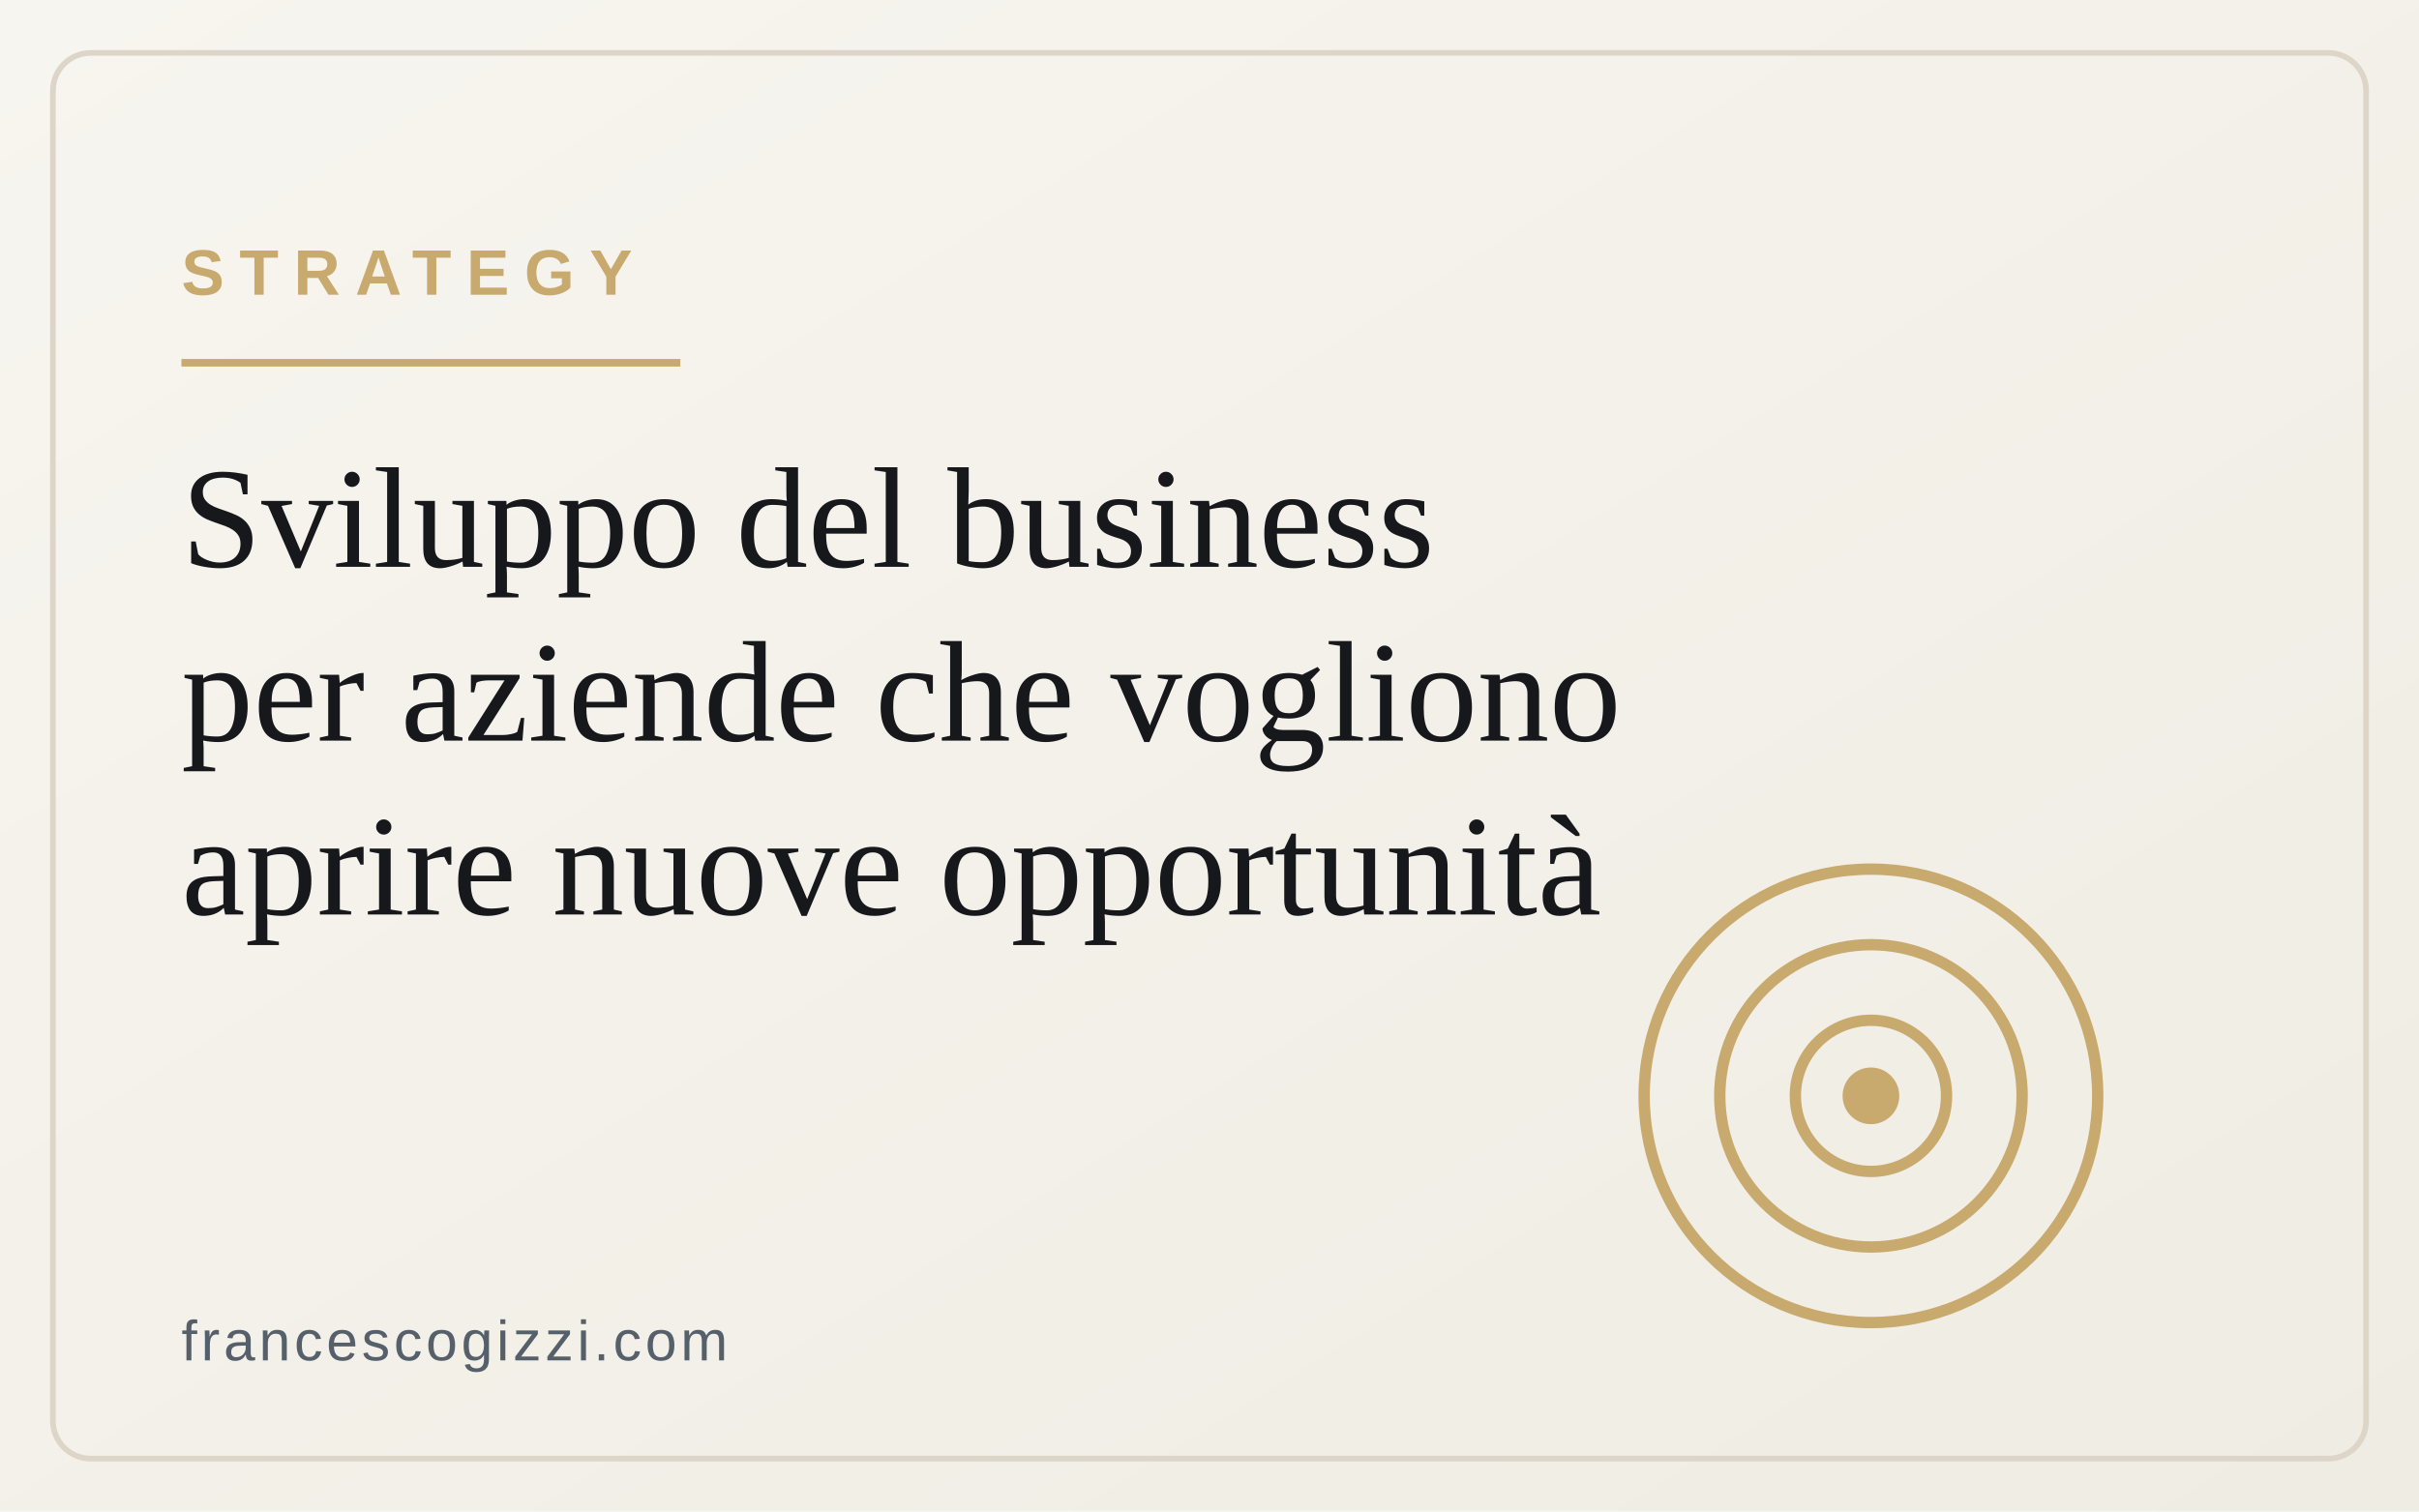
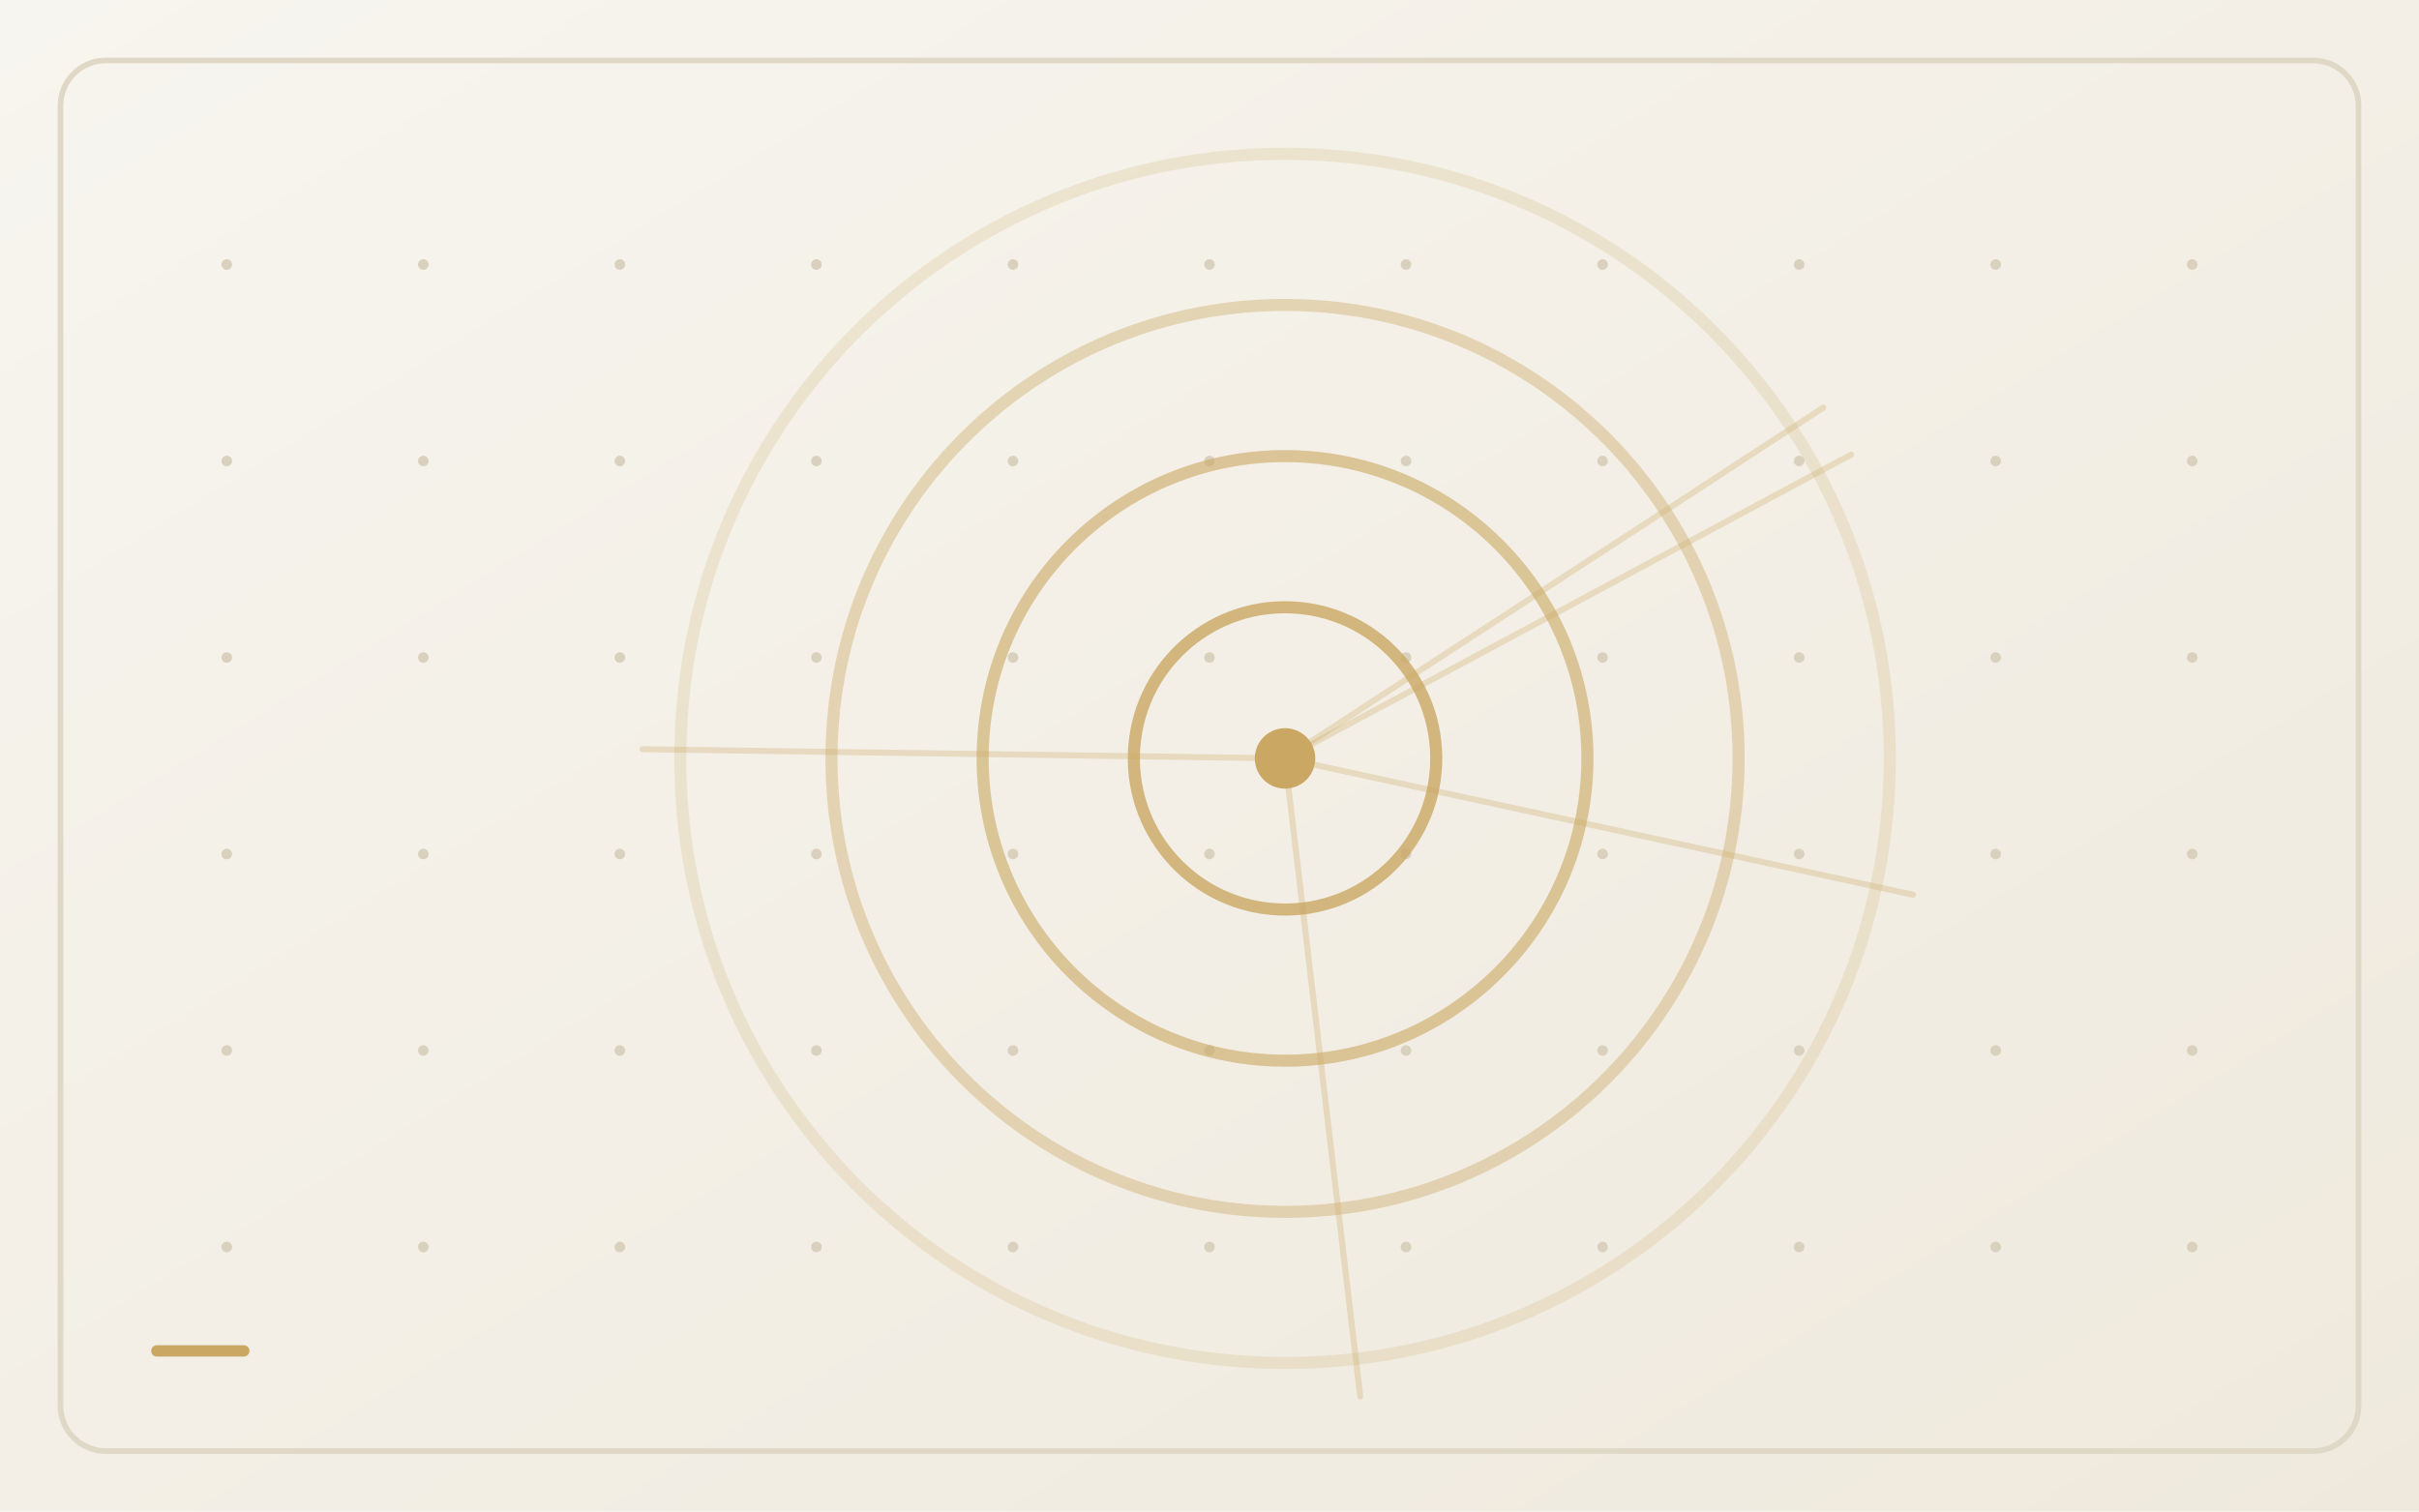
- <svg xmlns="http://www.w3.org/2000/svg" viewBox="0 0 640 400" width="640" height="400" role="img" aria-label="Sviluppo del business per aziende che vogliono aprire nuove opportunità">
+ <svg xmlns="http://www.w3.org/2000/svg" viewBox="0 0 640 400" width="640" height="400">
  <defs>
    <linearGradient id="bg" x1="0" y1="0" x2="1" y2="1">
      <stop offset="0" stop-color="#f7f5ef" />
-       <stop offset="1" stop-color="#efece3" />
+       <stop offset="1" stop-color="#efe9dd" />
    </linearGradient>
  </defs>
  <rect width="640" height="400" fill="url(#bg)" />
-   <rect x="14" y="14" width="612" height="372" fill="none" stroke="#ddd6c8" stroke-width="1.5" rx="10" />
-   <text x="48" y="78" font-family="Arial,Helvetica,sans-serif" font-size="17" font-weight="700" letter-spacing="4" fill="#c8a96e">STRATEGY</text>
-   <line x1="48" y1="96" x2="180" y2="96" stroke="#c8a96e" stroke-width="2" />
-   <text x="48" y="150" font-family="Georgia,'Times New Roman',serif" font-size="38" fill="#16181c">
-     <tspan x="48" dy="0">Sviluppo del business</tspan>
-     <tspan x="48" dy="46">per aziende che vogliono</tspan>
-     <tspan x="48" dy="46">aprire nuove opportunità</tspan>
-   </text>
-   <g transform="translate(495,290)" stroke="#c8a96e" fill="none" stroke-width="3" stroke-linecap="round">
-     <circle r="20" />
-     <circle r="40" />
-     <circle r="60" />
-     <circle r="6" fill="#c8a96e" />
+   <circle cx="60" cy="70" r="1.4" fill="#d9d0bd" />
+   <circle cx="60" cy="122" r="1.4" fill="#d9d0bd" />
+   <circle cx="60" cy="174" r="1.4" fill="#d9d0bd" />
+   <circle cx="60" cy="226" r="1.4" fill="#d9d0bd" />
+   <circle cx="60" cy="278" r="1.4" fill="#d9d0bd" />
+   <circle cx="60" cy="330" r="1.4" fill="#d9d0bd" />
+   <circle cx="112" cy="70" r="1.4" fill="#d9d0bd" />
+   <circle cx="112" cy="122" r="1.4" fill="#d9d0bd" />
+   <circle cx="112" cy="174" r="1.4" fill="#d9d0bd" />
+   <circle cx="112" cy="226" r="1.4" fill="#d9d0bd" />
+   <circle cx="112" cy="278" r="1.4" fill="#d9d0bd" />
+   <circle cx="112" cy="330" r="1.4" fill="#d9d0bd" />
+   <circle cx="164" cy="70" r="1.4" fill="#d9d0bd" />
+   <circle cx="164" cy="122" r="1.4" fill="#d9d0bd" />
+   <circle cx="164" cy="174" r="1.4" fill="#d9d0bd" />
+   <circle cx="164" cy="226" r="1.4" fill="#d9d0bd" />
+   <circle cx="164" cy="278" r="1.4" fill="#d9d0bd" />
+   <circle cx="164" cy="330" r="1.4" fill="#d9d0bd" />
+   <circle cx="216" cy="70" r="1.4" fill="#d9d0bd" />
+   <circle cx="216" cy="122" r="1.4" fill="#d9d0bd" />
+   <circle cx="216" cy="174" r="1.4" fill="#d9d0bd" />
+   <circle cx="216" cy="226" r="1.4" fill="#d9d0bd" />
+   <circle cx="216" cy="278" r="1.4" fill="#d9d0bd" />
+   <circle cx="216" cy="330" r="1.4" fill="#d9d0bd" />
+   <circle cx="268" cy="70" r="1.4" fill="#d9d0bd" />
+   <circle cx="268" cy="122" r="1.4" fill="#d9d0bd" />
+   <circle cx="268" cy="174" r="1.4" fill="#d9d0bd" />
+   <circle cx="268" cy="226" r="1.4" fill="#d9d0bd" />
+   <circle cx="268" cy="278" r="1.4" fill="#d9d0bd" />
+   <circle cx="268" cy="330" r="1.4" fill="#d9d0bd" />
+   <circle cx="320" cy="70" r="1.4" fill="#d9d0bd" />
+   <circle cx="320" cy="122" r="1.4" fill="#d9d0bd" />
+   <circle cx="320" cy="174" r="1.4" fill="#d9d0bd" />
+   <circle cx="320" cy="226" r="1.4" fill="#d9d0bd" />
+   <circle cx="320" cy="278" r="1.4" fill="#d9d0bd" />
+   <circle cx="320" cy="330" r="1.4" fill="#d9d0bd" />
+   <circle cx="372" cy="70" r="1.4" fill="#d9d0bd" />
+   <circle cx="372" cy="122" r="1.4" fill="#d9d0bd" />
+   <circle cx="372" cy="174" r="1.4" fill="#d9d0bd" />
+   <circle cx="372" cy="226" r="1.4" fill="#d9d0bd" />
+   <circle cx="372" cy="278" r="1.4" fill="#d9d0bd" />
+   <circle cx="372" cy="330" r="1.4" fill="#d9d0bd" />
+   <circle cx="424" cy="70" r="1.4" fill="#d9d0bd" />
+   <circle cx="424" cy="122" r="1.4" fill="#d9d0bd" />
+   <circle cx="424" cy="174" r="1.4" fill="#d9d0bd" />
+   <circle cx="424" cy="226" r="1.4" fill="#d9d0bd" />
+   <circle cx="424" cy="278" r="1.4" fill="#d9d0bd" />
+   <circle cx="424" cy="330" r="1.4" fill="#d9d0bd" />
+   <circle cx="476" cy="70" r="1.4" fill="#d9d0bd" />
+   <circle cx="476" cy="122" r="1.4" fill="#d9d0bd" />
+   <circle cx="476" cy="174" r="1.4" fill="#d9d0bd" />
+   <circle cx="476" cy="226" r="1.4" fill="#d9d0bd" />
+   <circle cx="476" cy="278" r="1.4" fill="#d9d0bd" />
+   <circle cx="476" cy="330" r="1.4" fill="#d9d0bd" />
+   <circle cx="528" cy="70" r="1.4" fill="#d9d0bd" />
+   <circle cx="528" cy="122" r="1.4" fill="#d9d0bd" />
+   <circle cx="528" cy="174" r="1.4" fill="#d9d0bd" />
+   <circle cx="528" cy="226" r="1.4" fill="#d9d0bd" />
+   <circle cx="528" cy="278" r="1.4" fill="#d9d0bd" />
+   <circle cx="528" cy="330" r="1.4" fill="#d9d0bd" />
+   <circle cx="580" cy="70" r="1.4" fill="#d9d0bd" />
+   <circle cx="580" cy="122" r="1.4" fill="#d9d0bd" />
+   <circle cx="580" cy="174" r="1.4" fill="#d9d0bd" />
+   <circle cx="580" cy="226" r="1.4" fill="#d9d0bd" />
+   <circle cx="580" cy="278" r="1.4" fill="#d9d0bd" />
+   <circle cx="580" cy="330" r="1.4" fill="#d9d0bd" />
+   <rect x="16" y="16" width="608" height="368" fill="none" stroke="#e0d8c7" stroke-width="1.5" rx="12" />
+   <g transform="rotate(2 320 200)">
+     <path d="M340 200 L479.087 102.251" stroke="#caa863" fill="none" stroke-linecap="round" stroke-linejoin="round" stroke-width="1.6" opacity="0.3" />
+     <path d="M340 200 L507.286 230.256" stroke="#caa863" fill="none" stroke-linecap="round" stroke-linejoin="round" stroke-width="1.6" opacity="0.3" />
+     <path d="M340 200 L365.776 368.034" stroke="#caa863" fill="none" stroke-linecap="round" stroke-linejoin="round" stroke-width="1.6" opacity="0.3" />
+     <path d="M340 200 L170.036 203.5" stroke="#caa863" fill="none" stroke-linecap="round" stroke-linejoin="round" stroke-width="1.6" opacity="0.3" />
+     <path d="M340 200 L486.888 114.421" stroke="#caa863" fill="none" stroke-linecap="round" stroke-linejoin="round" stroke-width="1.6" opacity="0.3" />
+     <circle cx="340" cy="200" r="40" stroke="#caa863" fill="none" stroke-width="3.2" stroke-linecap="round" stroke-linejoin="round" opacity="0.8" />
+     <circle cx="340" cy="200" r="80" stroke="#caa863" fill="none" stroke-width="3.2" stroke-linecap="round" stroke-linejoin="round" opacity="0.6" />
+     <circle cx="340" cy="200" r="120" stroke="#caa863" fill="none" stroke-width="3.2" stroke-linecap="round" stroke-linejoin="round" opacity="0.4" />
+     <circle cx="340" cy="200" r="160" stroke="#caa863" fill="none" stroke-width="3.2" stroke-linecap="round" stroke-linejoin="round" opacity="0.2" />
+     <circle cx="340" cy="200" r="8" fill="#caa863" />
  </g>
-   <text x="48" y="360" font-family="Arial,Helvetica,sans-serif" font-size="15" letter-spacing="1" fill="#56606a">francescogizzi.com</text>
+   <rect x="40" y="356" width="26" height="3" rx="1.5" fill="#caa863" />
</svg>
